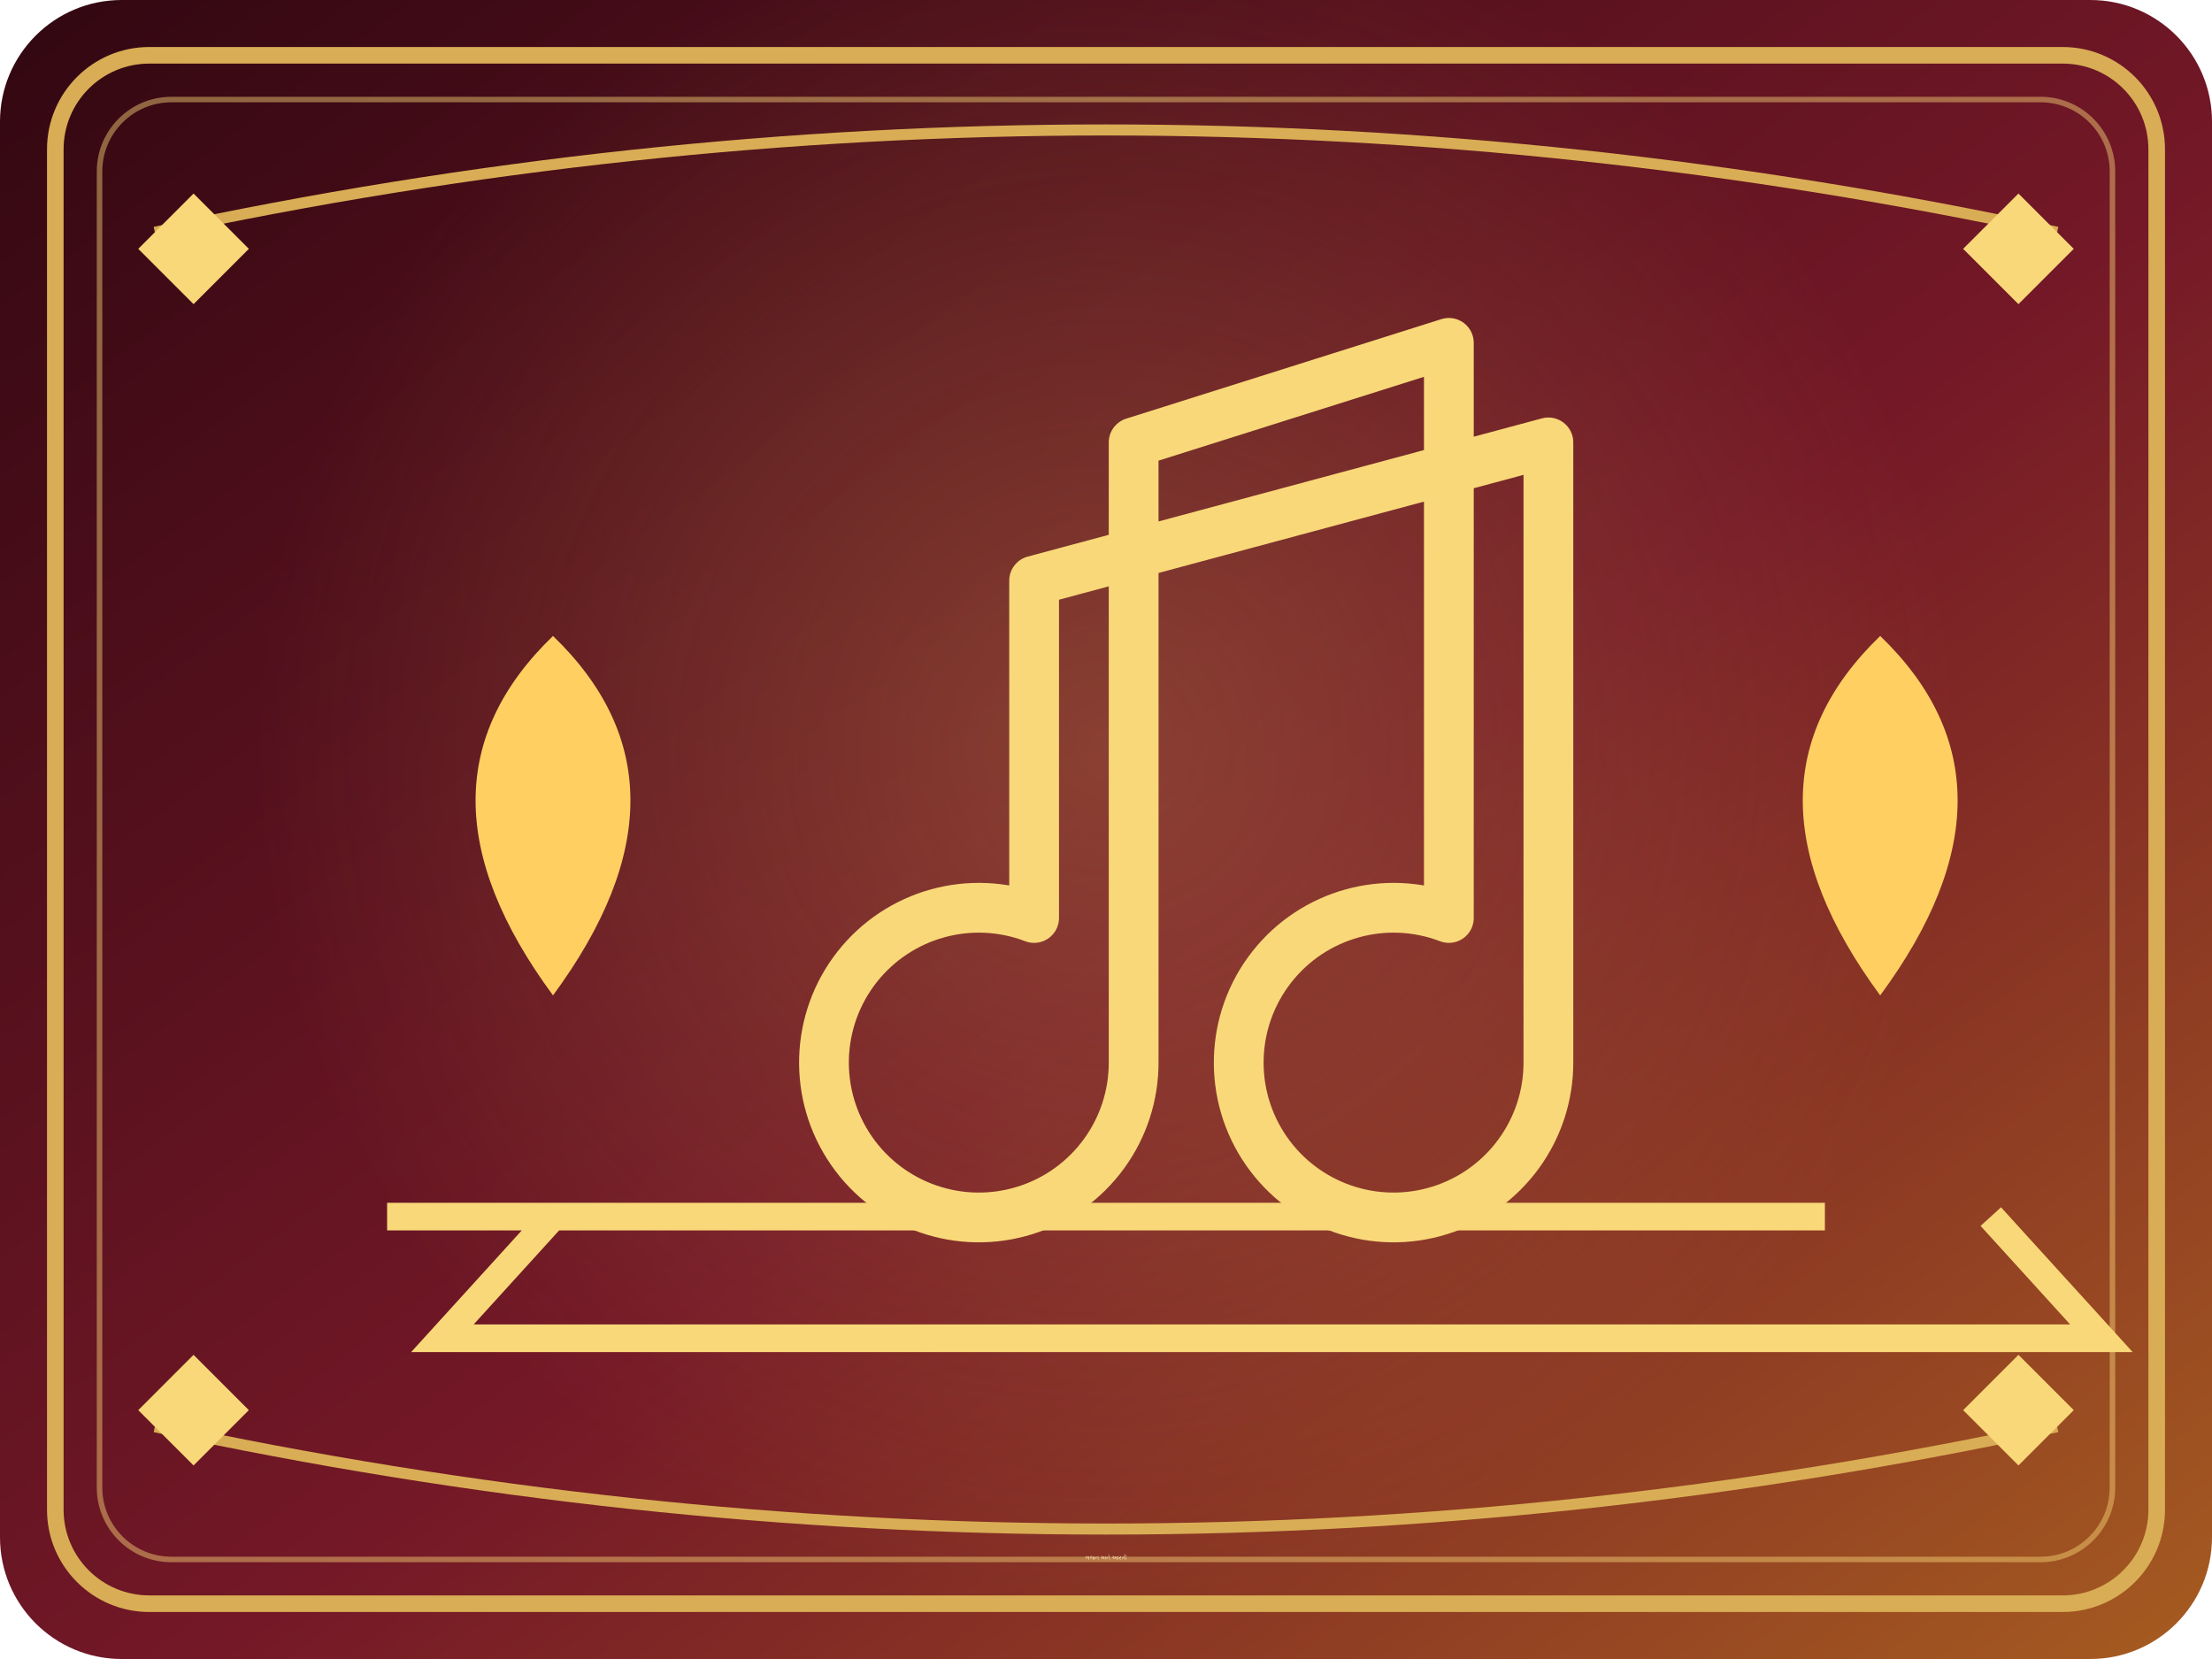
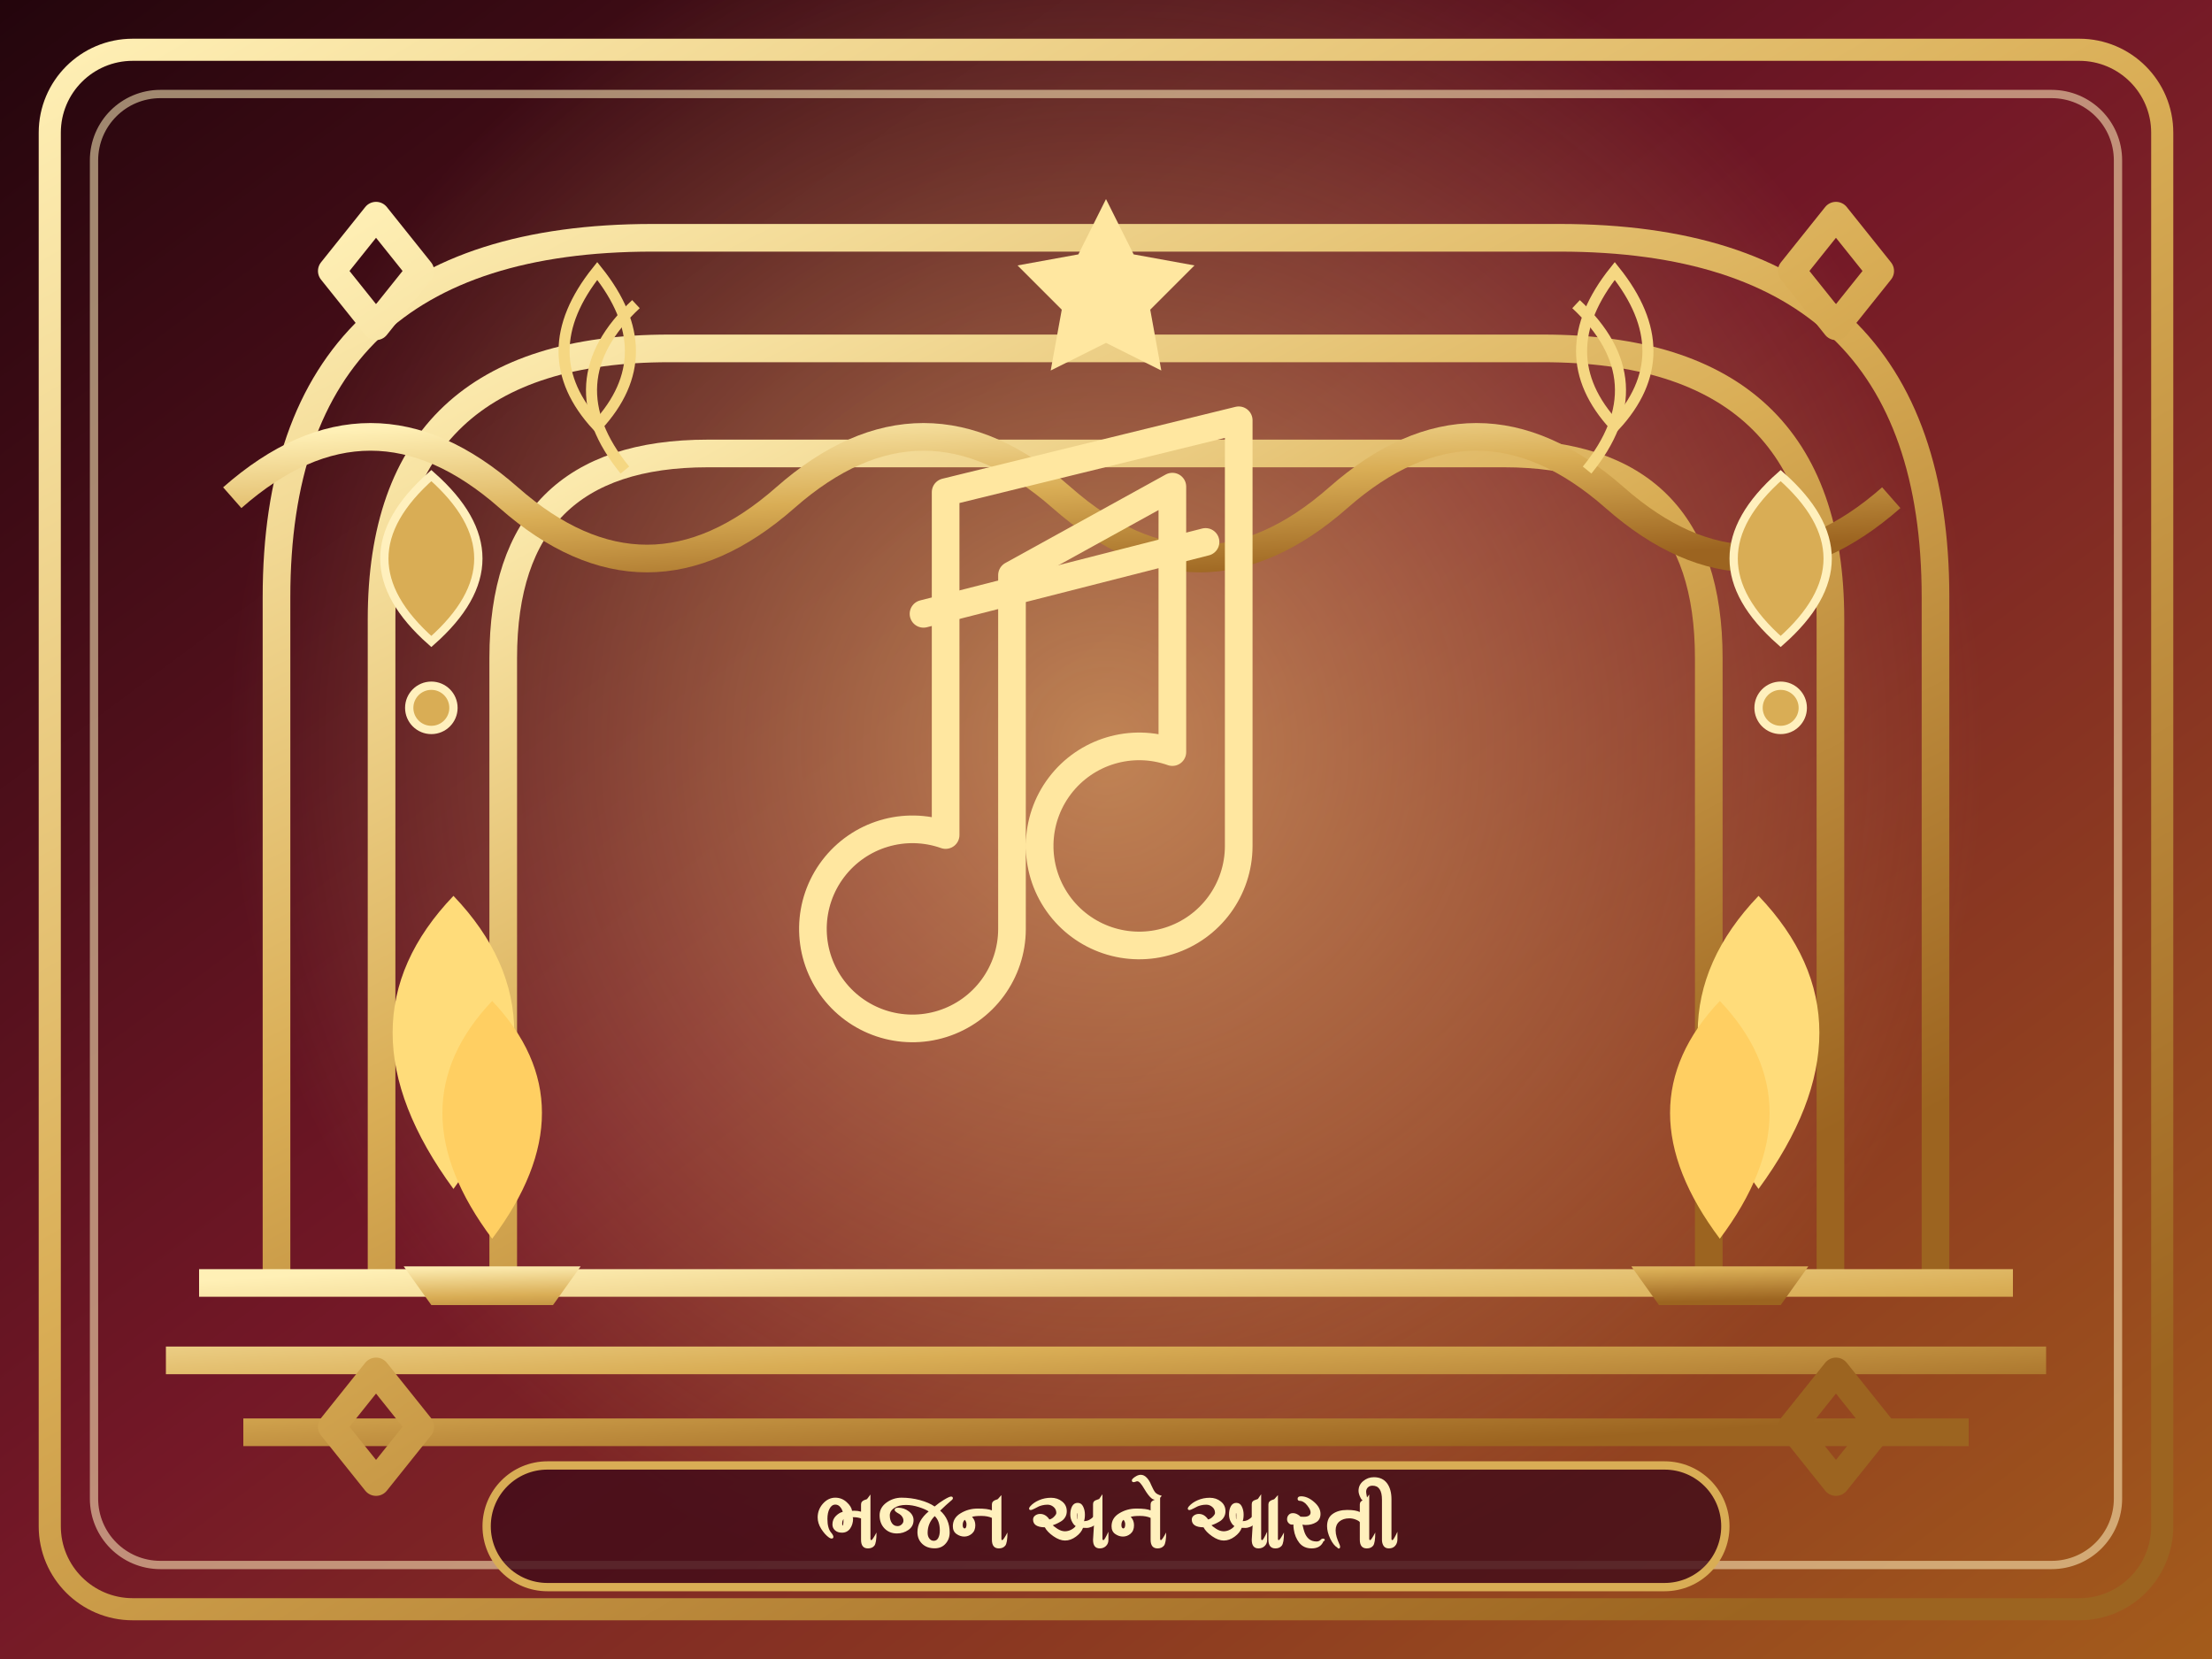
- <svg xmlns="http://www.w3.org/2000/svg" viewBox="0 0 400 300" role="img" aria-label="Bhajan and aarti cover">
+ <svg xmlns="http://www.w3.org/2000/svg" viewBox="0 0 400 300" role="img" aria-label="ભજન અને આરતી">
  <defs>
    <linearGradient id="bg" x1="0" y1="0" x2="1" y2="1">
-       <stop stop-color="#310711" />
-       <stop offset=".55" stop-color="#741827" />
-       <stop offset="1" stop-color="#a65c20" />
+       <stop stop-color="#23050c" />
+       <stop offset=".48" stop-color="#741827" />
+       <stop offset="1" stop-color="#a45c1b" />
+     </linearGradient>
+     <linearGradient id="gold" x1="0" y1="0" x2="0.8" y2="1">
+       <stop stop-color="#fff0b6" />
+       <stop offset=".5" stop-color="#d9ad55" />
+       <stop offset="1" stop-color="#9c6420" />
    </linearGradient>
    <radialGradient id="glow">
-       <stop stop-color="#d9ad55" stop-opacity=".28" />
-       <stop offset="1" stop-color="#d9ad55" stop-opacity="0" />
+       <stop stop-color="#ffdc7a" stop-opacity=".55" />
+       <stop offset="1" stop-color="#ffdc7a" stop-opacity="0" />
    </radialGradient>
  </defs>
-   <rect width="400" height="300" rx="22" fill="url(#bg)" />
-   <circle cx="200" cy="135" r="155" fill="url(#glow)" />
-   <rect x="10" y="10" width="380" height="280" rx="17" fill="none" stroke="#d9ad55" stroke-width="3" />
-   <rect x="18" y="18" width="364" height="264" rx="13" fill="none" stroke="#f9d879" stroke-opacity=".45" />
-   <path d="M28 42Q200 5 372 42M28 258Q200 295 372 258" fill="none" stroke="#d9ad55" stroke-width="2" />
-   <path d="M205 80v112a28 28 0 1 1-18-26V105l93-25v112a28 28 0 1 1-18-26V62z" fill="none" stroke="#f9d879" stroke-width="9" stroke-linejoin="round" />
-   <path d="M70 220h260M100 220l-20 22h300l-20-22" fill="none" stroke="#f9d879" stroke-width="5" />
-   <g fill="#ffcf62">
-     <path d="M100 180q-28-38 0-65q28 27 0 65z" />
-     <path d="M340 180q-28-38 0-65q28 27 0 65z" />
+   <rect width="400" height="300" fill="url(#bg)" />
+   <circle cx="200" cy="135" r="160" fill="url(#glow)" />
+   <rect x="9" y="9" width="382" height="282" rx="15" fill="none" stroke="url(#gold)" stroke-width="4" />
+   <rect x="17" y="17" width="366" height="266" rx="12" fill="none" stroke="#fff0bd" stroke-opacity=".55" stroke-width="1.5" />
+   <g fill="none" stroke="url(#gold)" stroke-width="5" stroke-linejoin="round">
+     <path d="M50 231V108Q50 43 118 43H282Q350 43 350 108V231" />
+     <path d="M69 231V112Q69 63 121 63H279Q331 63 331 112V231" />
+     <path d="M91 231V119Q91 82 128 82H272Q309 82 309 119V231" />
+     <path d="M36 232h328M30 246h340M44 259h312" />
+     <path d="M42 90q25-22 50 0t50 0 50 0 50 0 50 0 50 0" />
+     <path d="M68 39l8 10-8 10-8-10zM332 39l8 10-8 10-8-10zM68 248l8 10-8 10-8-10zM332 248l8 10-8 10-8-10z" />
  </g>
-   <path d="M35 35l10 10-10 10-10-10zM365 35l10 10-10 10-10-10zM35 245l10 10-10 10-10-10zM365 245l10 10-10 10-10-10z" fill="#f9d879" />
-   <text x="200" y="282" fill="#fff1c8" font-size="1" text-anchor="middle">ભજન અને આરતી</text>
+   <g fill="#d9ad55" stroke="#fff0bd" stroke-width="1.5">
+     <path d="M78 116q-17-15 0-30 17 15 0 30z" />
+     <path d="M322 116q-17-15 0-30 17 15 0 30z" />
+     <circle cx="78" cy="128" r="4" />
+     <circle cx="322" cy="128" r="4" />
+   </g>
+   <g fill="none" stroke="#f5d782" stroke-width="2">
+     <path d="M108 49q-12 15 0 28 12-13 0-28zm184 0q-12 15 0 28 12-13 0-28z" />
+     <path d="M115 55q-15 14-2 30m172-30q15 14 2 30" />
+   </g>
+   <g stroke="#ffe7a0" stroke-width="5" fill="none" stroke-linecap="round" stroke-linejoin="round">
+     <path d="M183 104v64a18 18 0 1 1-12-17v-62l53-13v77a18 18 0 1 1-12-17v-48z" />
+     <path d="M167 111l51-13" />
+   </g>
+   <g fill="#ffdc7a">
+     <path d="M82 215q-22-30 0-53 22 23 0 53z" />
+     <path d="M318 215q-22-30 0-53 22 23 0 53z" />
+   </g>
+   <g>
+     <path d="M89 224q-18-24 0-43 18 19 0 43zM311 224q-18-24 0-43 18 19 0 43z" fill="#ffcf62" />
+     <path d="M73 229h32l-5 7H78zM295 229h32l-5 7h-22z" fill="url(#gold)" />
+     <path d="M200 36l5 10 11 2-8 8 2 11-10-5-10 5 2-11-8-8 11-2z" fill="#ffe7a0" />
+   </g>
+   <rect x="88" y="265" width="224" height="22" rx="11" fill="#410c19" fill-opacity=".82" stroke="#d9ad55" stroke-width="1.5" />
+   <text x="200" y="280" text-anchor="middle" font-family="serif" font-size="14" font-weight="700" fill="#fff0bd">ભજન અને આરતી</text>
</svg>
